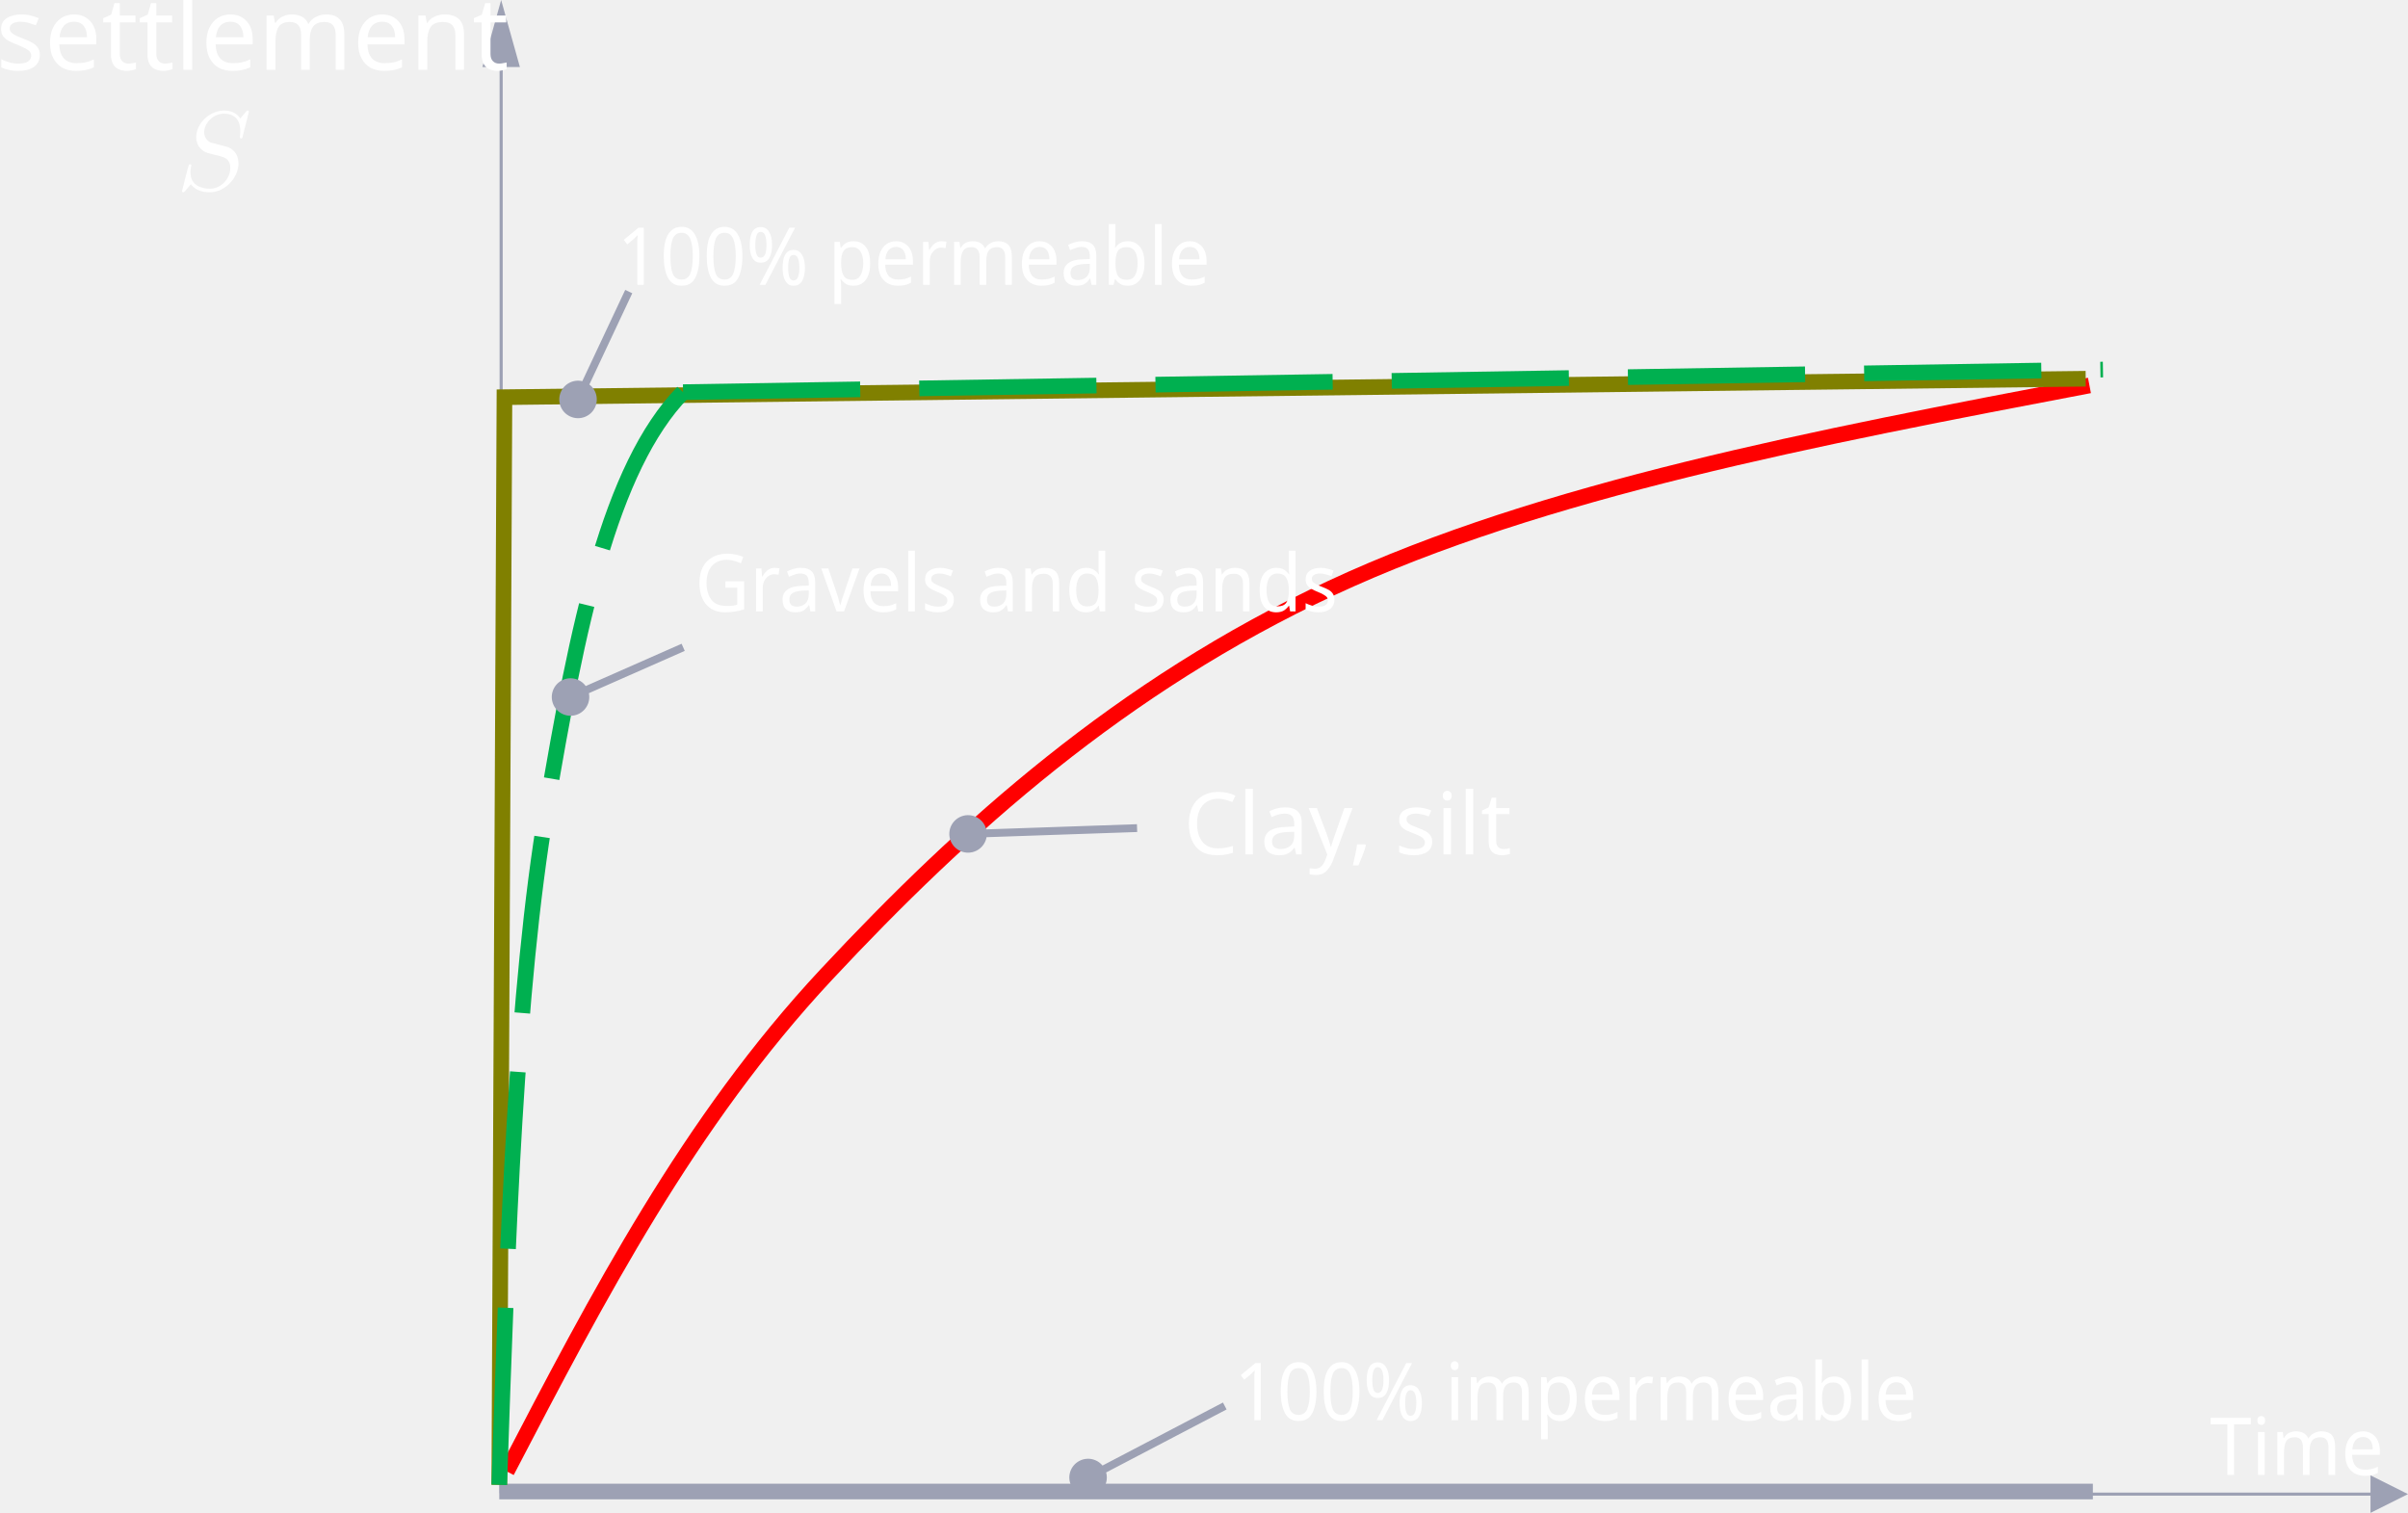
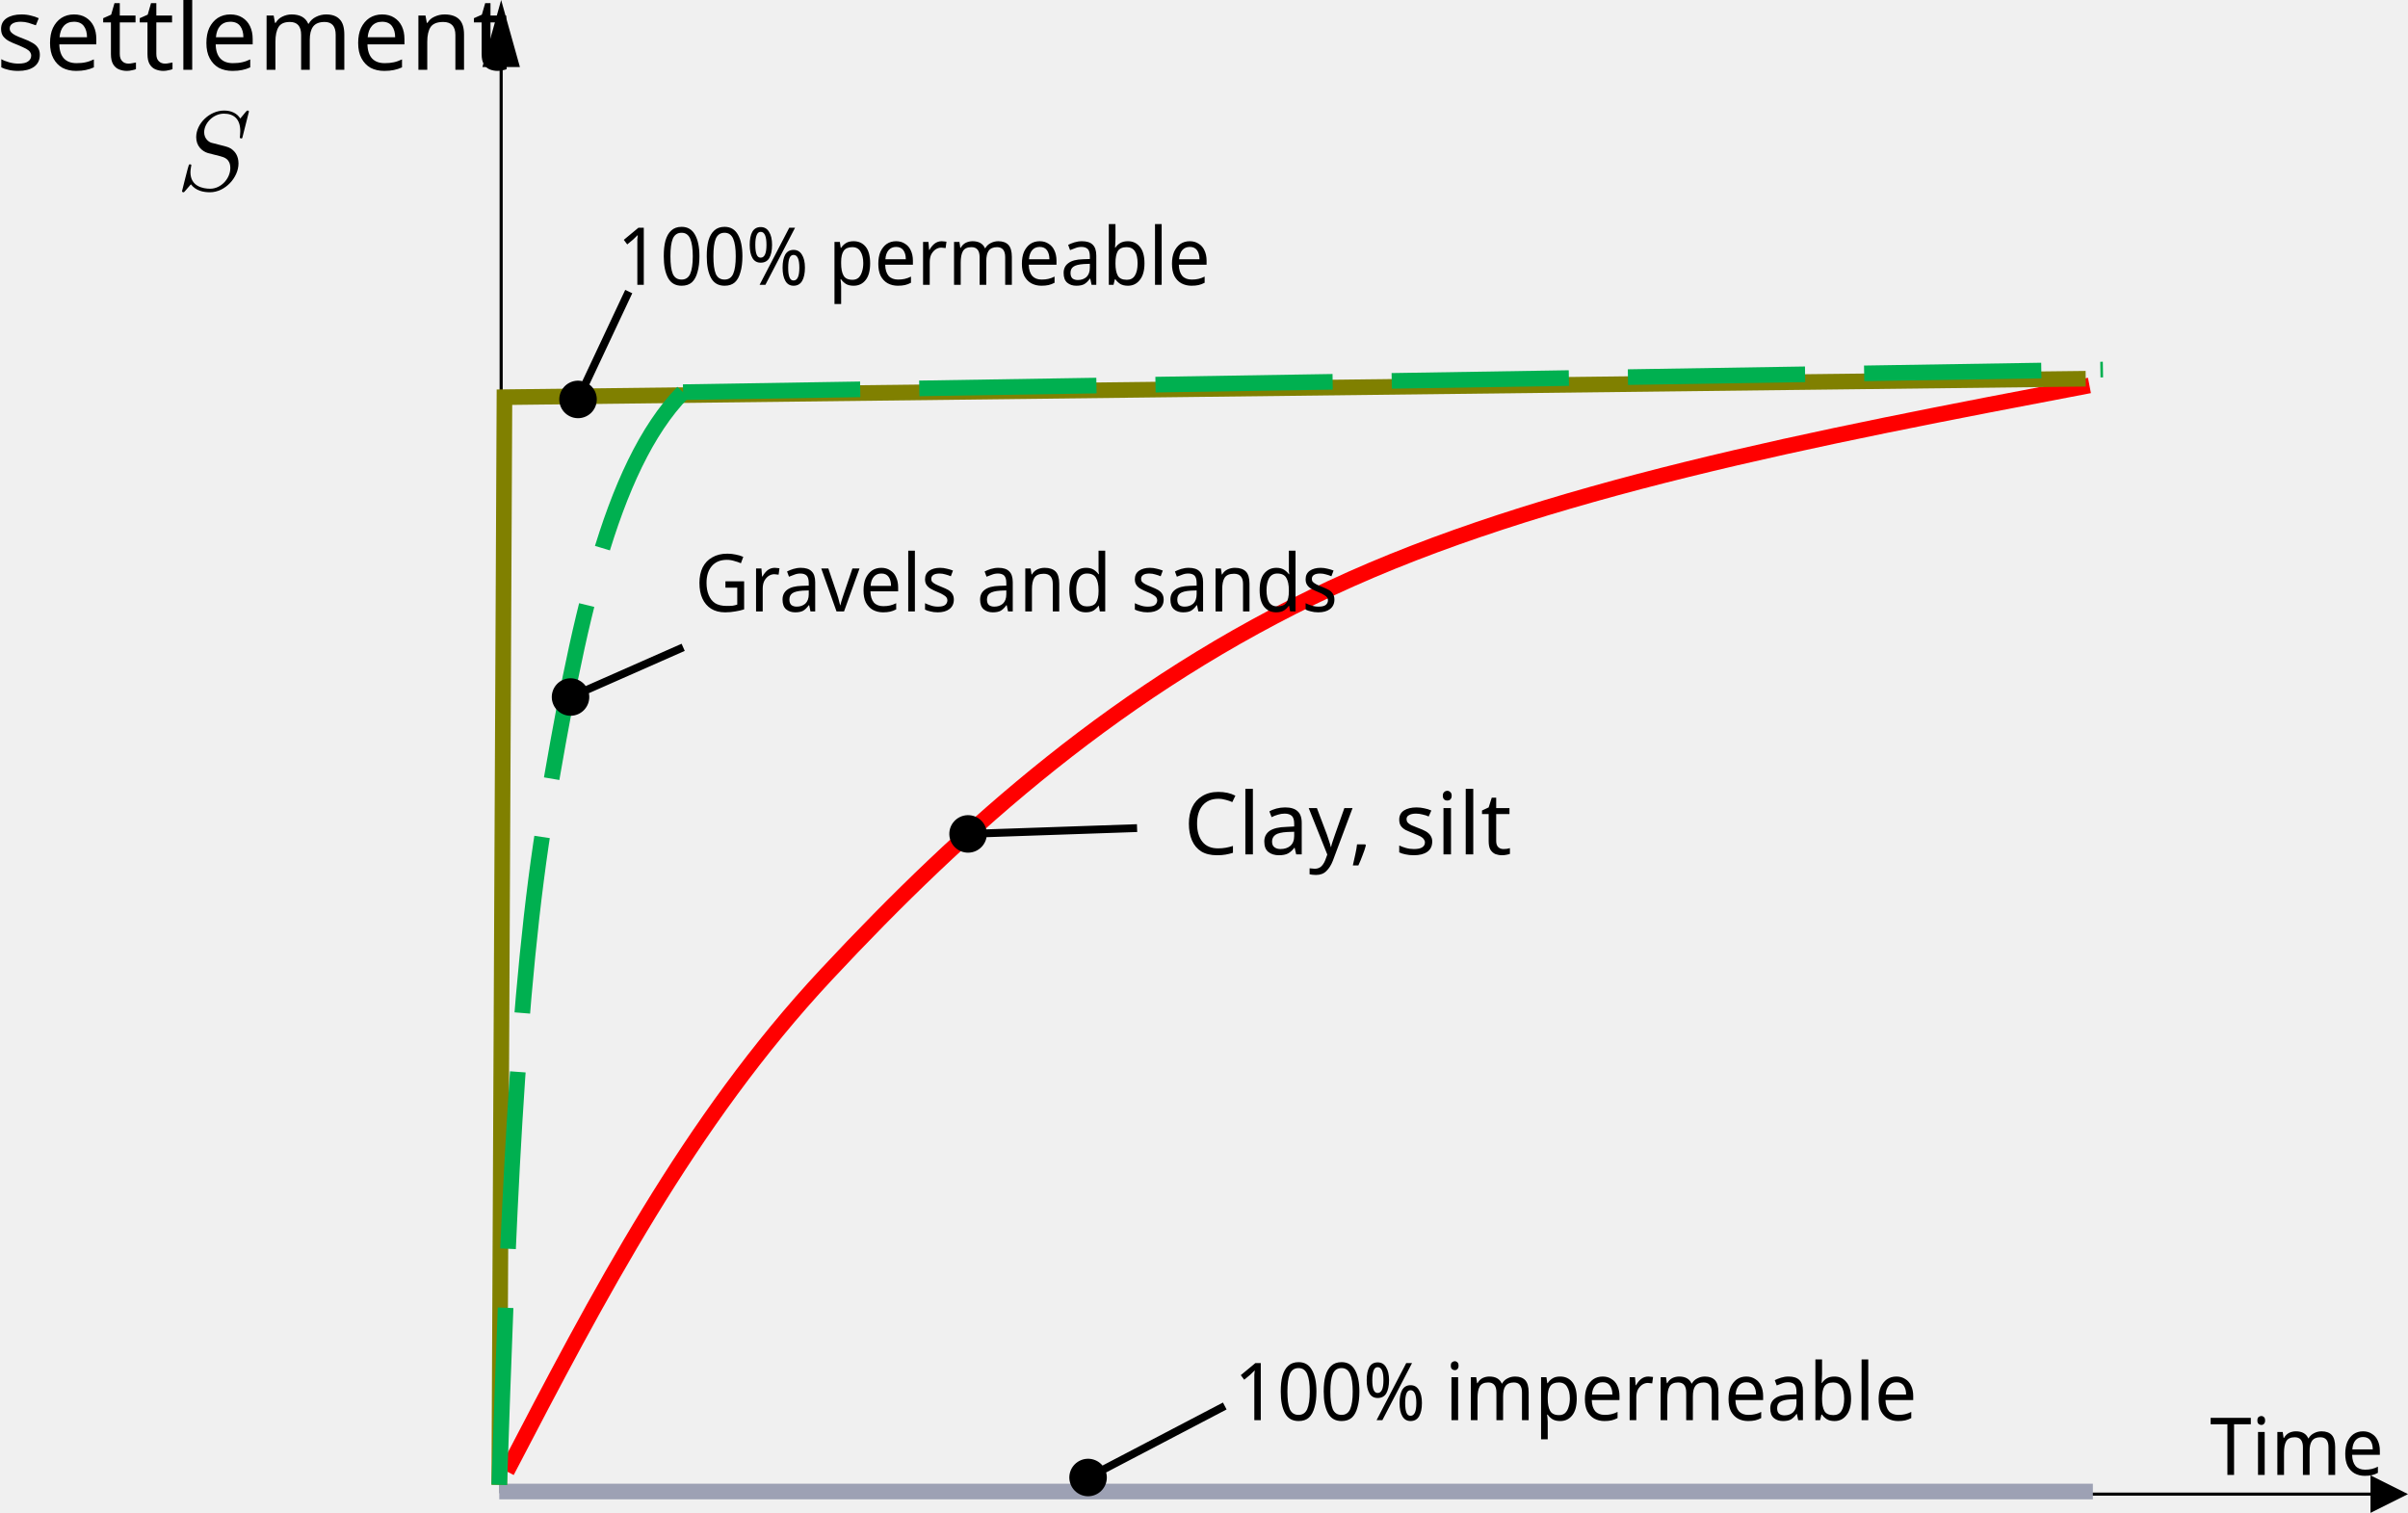
<svg xmlns="http://www.w3.org/2000/svg" width="169.879mm" height="106.742mm" viewBox="0 0 169.879 106.742" version="1.1" id="svg1070">
  <defs id="defs1067">
    <clipPath id="clip0">
      <rect x="66" y="591" width="670" height="285" id="rect1138" />
    </clipPath>
  </defs>
  <g id="layer1" transform="translate(53.84951,-59.76645)">
    <path d="m -18.098,163.584 c 6.425,-12.338 12.851,-24.675 22.549,-35.064 9.698,-10.389 20.791,-20.345 35.642,-27.272 14.851,-6.926 34.157,-10.605 53.463,-14.285" stroke="#ff0000" stroke-width="1.102" stroke-miterlimit="8" fill="none" fill-rule="evenodd" id="path1143" />
-     <path d="m -18.384,165.118 3.3e-5,-101.41 h -0.22 l -3.3e-5,101.41 z m 1.213,-100.621 -1.323,-4.73 -1.323,4.73 z" fill="#9da1b4" id="path1145" style="stroke-width:0.265" />
-     <path d="m -17.965,165.296 131.79,-3e-5 v -0.22 l -131.79,4e-5 z m 131.349,1.213 2.646,-1.323 -2.646,-1.323 z" fill="#9da1b4" id="path1147" style="stroke-width:0.265" />
-     <text font-family="Calibri, Calibri_MSFontService, sans-serif" font-weight="400" font-size="7.144px" id="text1149" x="-54.132" y="64.693" style="fill:#ffffff;stroke-width:0.265">settlement</text>
+     <path d="m -18.384,165.118 3.3e-5,-101.41 h -0.22 l -3.3e-5,101.41 z m 1.213,-100.621 -1.323,-4.73 -1.323,4.73 z" fill="#9da1b4" id="path1145" style="stroke-width:0.265;fill:#000000" />
+     <path d="m -17.965,165.296 131.79,-3e-5 v -0.22 l -131.79,4e-5 z m 131.349,1.213 2.646,-1.323 -2.646,-1.323 z" fill="#9da1b4" id="path1147" style="stroke-width:0.265;fill:#000000" />
+     <text font-family="Calibri, Calibri_MSFontService, sans-serif" font-weight="400" font-size="7.144px" id="text1149" x="-54.132" y="64.693" style="fill:#000000;stroke-width:0.265">settlement</text>
    <path d="m -18.627,165.003 h 112.424" stroke="#9da1b4" stroke-width="1.102" stroke-miterlimit="8" fill="none" fill-rule="evenodd" id="path1151" />
    <path d="m -18.627,164.53 c 0.121,-25.58 0.243,-51.16 0.365,-76.74 l 111.554,-1.301" stroke="#767171" stroke-width="1.102" stroke-miterlimit="8" fill="none" fill-rule="evenodd" id="path1153" style="stroke:#808000" />
    <path d="m -18.627,164.53 c 0.587,-17.422 1.173,-34.845 3.334,-47.694 2.161,-12.849 4.445,-24.065 9.631,-29.401" stroke="#00b050" stroke-width="1.102" stroke-miterlimit="8" stroke-dasharray="12.5, 4.167" fill="none" fill-rule="evenodd" id="path1155" />
    <path d="m -5.662,87.435 100.171,-1.594" stroke="#00b050" stroke-width="1.102" stroke-miterlimit="8" stroke-dasharray="12.5, 4.167" fill="none" fill-rule="evenodd" id="path1157" />
-     <text font-family="Calibri, Calibri_MSFontService, sans-serif" font-weight="400" font-size="6.085px" id="text1167" x="29.648" y="120.046" style="fill:#ffffff;stroke-width:0.265">Clay, silt</text>
-     <path d="m -12.821,88.067 3.577,-7.611 -0.499,-0.234 -3.577,7.611 z m -1.447,-0.68 c -0.311,0.661 -0.027,1.449 0.635,1.76 0.661,0.311 1.449,0.027 1.76,-0.635 0.311,-0.661 0.027,-1.449 -0.635,-1.76 -0.661,-0.311 -1.449,-0.027 -1.76,0.635 z" fill="#9da1b4" id="path1169" style="stroke-width:0.265" />
-     <path d="m -13.489,109.198 7.947,-3.507 -0.223,-0.504 -7.947,3.507 z m -0.645,-1.462 c -0.668,0.295 -0.971,1.076 -0.676,1.744 0.295,0.668 1.076,0.971 1.744,0.676 0.668,-0.295 0.971,-1.076 0.676,-1.744 -0.295,-0.668 -1.076,-0.971 -1.744,-0.676 z" fill="#9da1b4" id="path1171" style="stroke-width:0.265" />
-     <path d="m 14.455,118.88 11.922,-0.41 -0.019,-0.551 -11.922,0.41 z m -0.055,-1.598 c -0.73,0.025 -1.302,0.637 -1.277,1.368 0.025,0.73 0.637,1.302 1.368,1.277 0.73,-0.025 1.302,-0.637 1.277,-1.368 -0.025,-0.73 -0.637,-1.302 -1.368,-1.277 z" fill="#9da1b4" id="path1173" style="stroke-width:0.265" />
-     <path d="m 23.04,164.258 9.643,-5.046 -0.256,-0.488 -9.644,5.046 z m -0.741,-1.416 c -0.647,0.339 -0.898,1.138 -0.559,1.785 0.339,0.647 1.138,0.898 1.785,0.559 0.647,-0.339 0.898,-1.138 0.559,-1.785 -0.339,-0.647 -1.138,-0.898 -1.785,-0.559 z" fill="#9da1b4" id="path1175" style="stroke-width:0.265" />
-     <text font-family="'Cambria Math', 'Cambria Math_MSFontService', sans-serif" font-weight="400" font-size="7.938px" id="text1177" x="-41.416" y="73.159" style="fill:#ffffff;stroke-width:0.265">𝑆</text>
-     <text xml:space="preserve" style="font-size:5.463px;line-height:1.25;font-family:sans-serif;fill:#ffffff;stroke:none;stroke-width:0.265" x="105.187" y="158.938" id="text2948" transform="scale(0.9701291,1.030791)">
-       <tspan id="tspan2946" style="fill:#ffffff;stroke:none;stroke-width:0.265" x="105.187" y="158.938">Time</tspan>
+     <text font-family="Calibri, Calibri_MSFontService, sans-serif" font-weight="400" font-size="6.085px" id="text1167" x="29.648" y="120.046" style="fill:#000000;stroke-width:0.265">Clay, silt</text>
+     <path d="m -12.821,88.067 3.577,-7.611 -0.499,-0.234 -3.577,7.611 z m -1.447,-0.68 c -0.311,0.661 -0.027,1.449 0.635,1.76 0.661,0.311 1.449,0.027 1.76,-0.635 0.311,-0.661 0.027,-1.449 -0.635,-1.76 -0.661,-0.311 -1.449,-0.027 -1.76,0.635 z" fill="#9da1b4" id="path1169" style="stroke-width:0.265;fill:#000000" />
+     <path d="m -13.489,109.198 7.947,-3.507 -0.223,-0.504 -7.947,3.507 z m -0.645,-1.462 c -0.668,0.295 -0.971,1.076 -0.676,1.744 0.295,0.668 1.076,0.971 1.744,0.676 0.668,-0.295 0.971,-1.076 0.676,-1.744 -0.295,-0.668 -1.076,-0.971 -1.744,-0.676 z" fill="#9da1b4" id="path1171" style="stroke-width:0.265;fill:#000000" />
+     <path d="m 14.455,118.88 11.922,-0.41 -0.019,-0.551 -11.922,0.41 z m -0.055,-1.598 c -0.73,0.025 -1.302,0.637 -1.277,1.368 0.025,0.73 0.637,1.302 1.368,1.277 0.73,-0.025 1.302,-0.637 1.277,-1.368 -0.025,-0.73 -0.637,-1.302 -1.368,-1.277 z" fill="#9da1b4" id="path1173" style="stroke-width:0.265;fill:#000000" />
+     <path d="m 23.04,164.258 9.643,-5.046 -0.256,-0.488 -9.644,5.046 z m -0.741,-1.416 c -0.647,0.339 -0.898,1.138 -0.559,1.785 0.339,0.647 1.138,0.898 1.785,0.559 0.647,-0.339 0.898,-1.138 0.559,-1.785 -0.339,-0.647 -1.138,-0.898 -1.785,-0.559 z" fill="#9da1b4" id="path1175" style="stroke-width:0.265;fill:#000000" />
+     <text font-family="'Cambria Math', 'Cambria Math_MSFontService', sans-serif" font-weight="400" font-size="7.938px" id="text1177" x="-41.416" y="73.159" style="fill:#000000;stroke-width:0.265">𝑆</text>
+     <text xml:space="preserve" style="font-size:5.463px;line-height:1.25;font-family:sans-serif;fill:#000000;stroke:none;stroke-width:0.265" x="105.187" y="158.938" id="text2948" transform="scale(0.9701291,1.030791)">
+       <tspan id="tspan2946" style="fill:#000000;stroke:none;stroke-width:0.265" x="105.187" y="158.938">Time</tspan>
    </text>
-     <text xml:space="preserve" style="font-size:5.463px;line-height:1.25;font-family:sans-serif;fill:#ffffff;stroke:none;stroke-width:0.265" x="34.239" y="155.186" id="text2948-4" transform="scale(0.9701291,1.030791)">
-       <tspan id="tspan2946-6" style="fill:#ffffff;stroke:none;stroke-width:0.265" x="34.239" y="155.186">100% impermeable</tspan>
+     <text xml:space="preserve" style="font-size:5.463px;line-height:1.25;font-family:sans-serif;fill:#000000;stroke:none;stroke-width:0.265" x="34.239" y="155.186" id="text2948-4" transform="scale(0.9701291,1.030791)">
+       <tspan id="tspan2946-6" style="fill:#000000;stroke:none;stroke-width:0.265" x="34.239" y="155.186">100% impermeable</tspan>
    </text>
-     <text xml:space="preserve" style="font-size:5.463px;line-height:1.25;font-family:sans-serif;fill:#ffffff;stroke:none;stroke-width:0.265" x="-10.627" y="77.477" id="text6167" transform="scale(0.9701291,1.030791)">
-       <tspan id="tspan6165" style="fill:#ffffff;stroke:none;stroke-width:0.265" x="-10.627" y="77.477">100% permeable</tspan>
+     <text xml:space="preserve" style="font-size:5.463px;line-height:1.25;font-family:sans-serif;fill:#000000;stroke:none;stroke-width:0.265" x="-10.627" y="77.477" id="text6167" transform="scale(0.9701291,1.030791)">
+       <tspan id="tspan6165" style="fill:#000000;stroke:none;stroke-width:0.265" x="-10.627" y="77.477">100% permeable</tspan>
    </text>
-     <text xml:space="preserve" style="font-size:5.463px;line-height:1.25;font-family:sans-serif;fill:#ffffff;stroke:none;stroke-width:0.265" x="-4.971" y="99.831" id="text7721" transform="scale(0.9701291,1.030791)">
-       <tspan id="tspan7719" style="fill:#ffffff;stroke:none;stroke-width:0.265" x="-4.971" y="99.831">Gravels and sands</tspan>
+     <text xml:space="preserve" style="font-size:5.463px;line-height:1.25;font-family:sans-serif;fill:#000000;stroke:none;stroke-width:0.265" x="-4.971" y="99.831" id="text7721" transform="scale(0.9701291,1.030791)">
+       <tspan id="tspan7719" style="fill:#000000;stroke:none;stroke-width:0.265" x="-4.971" y="99.831">Gravels and sands</tspan>
    </text>
  </g>
</svg>
